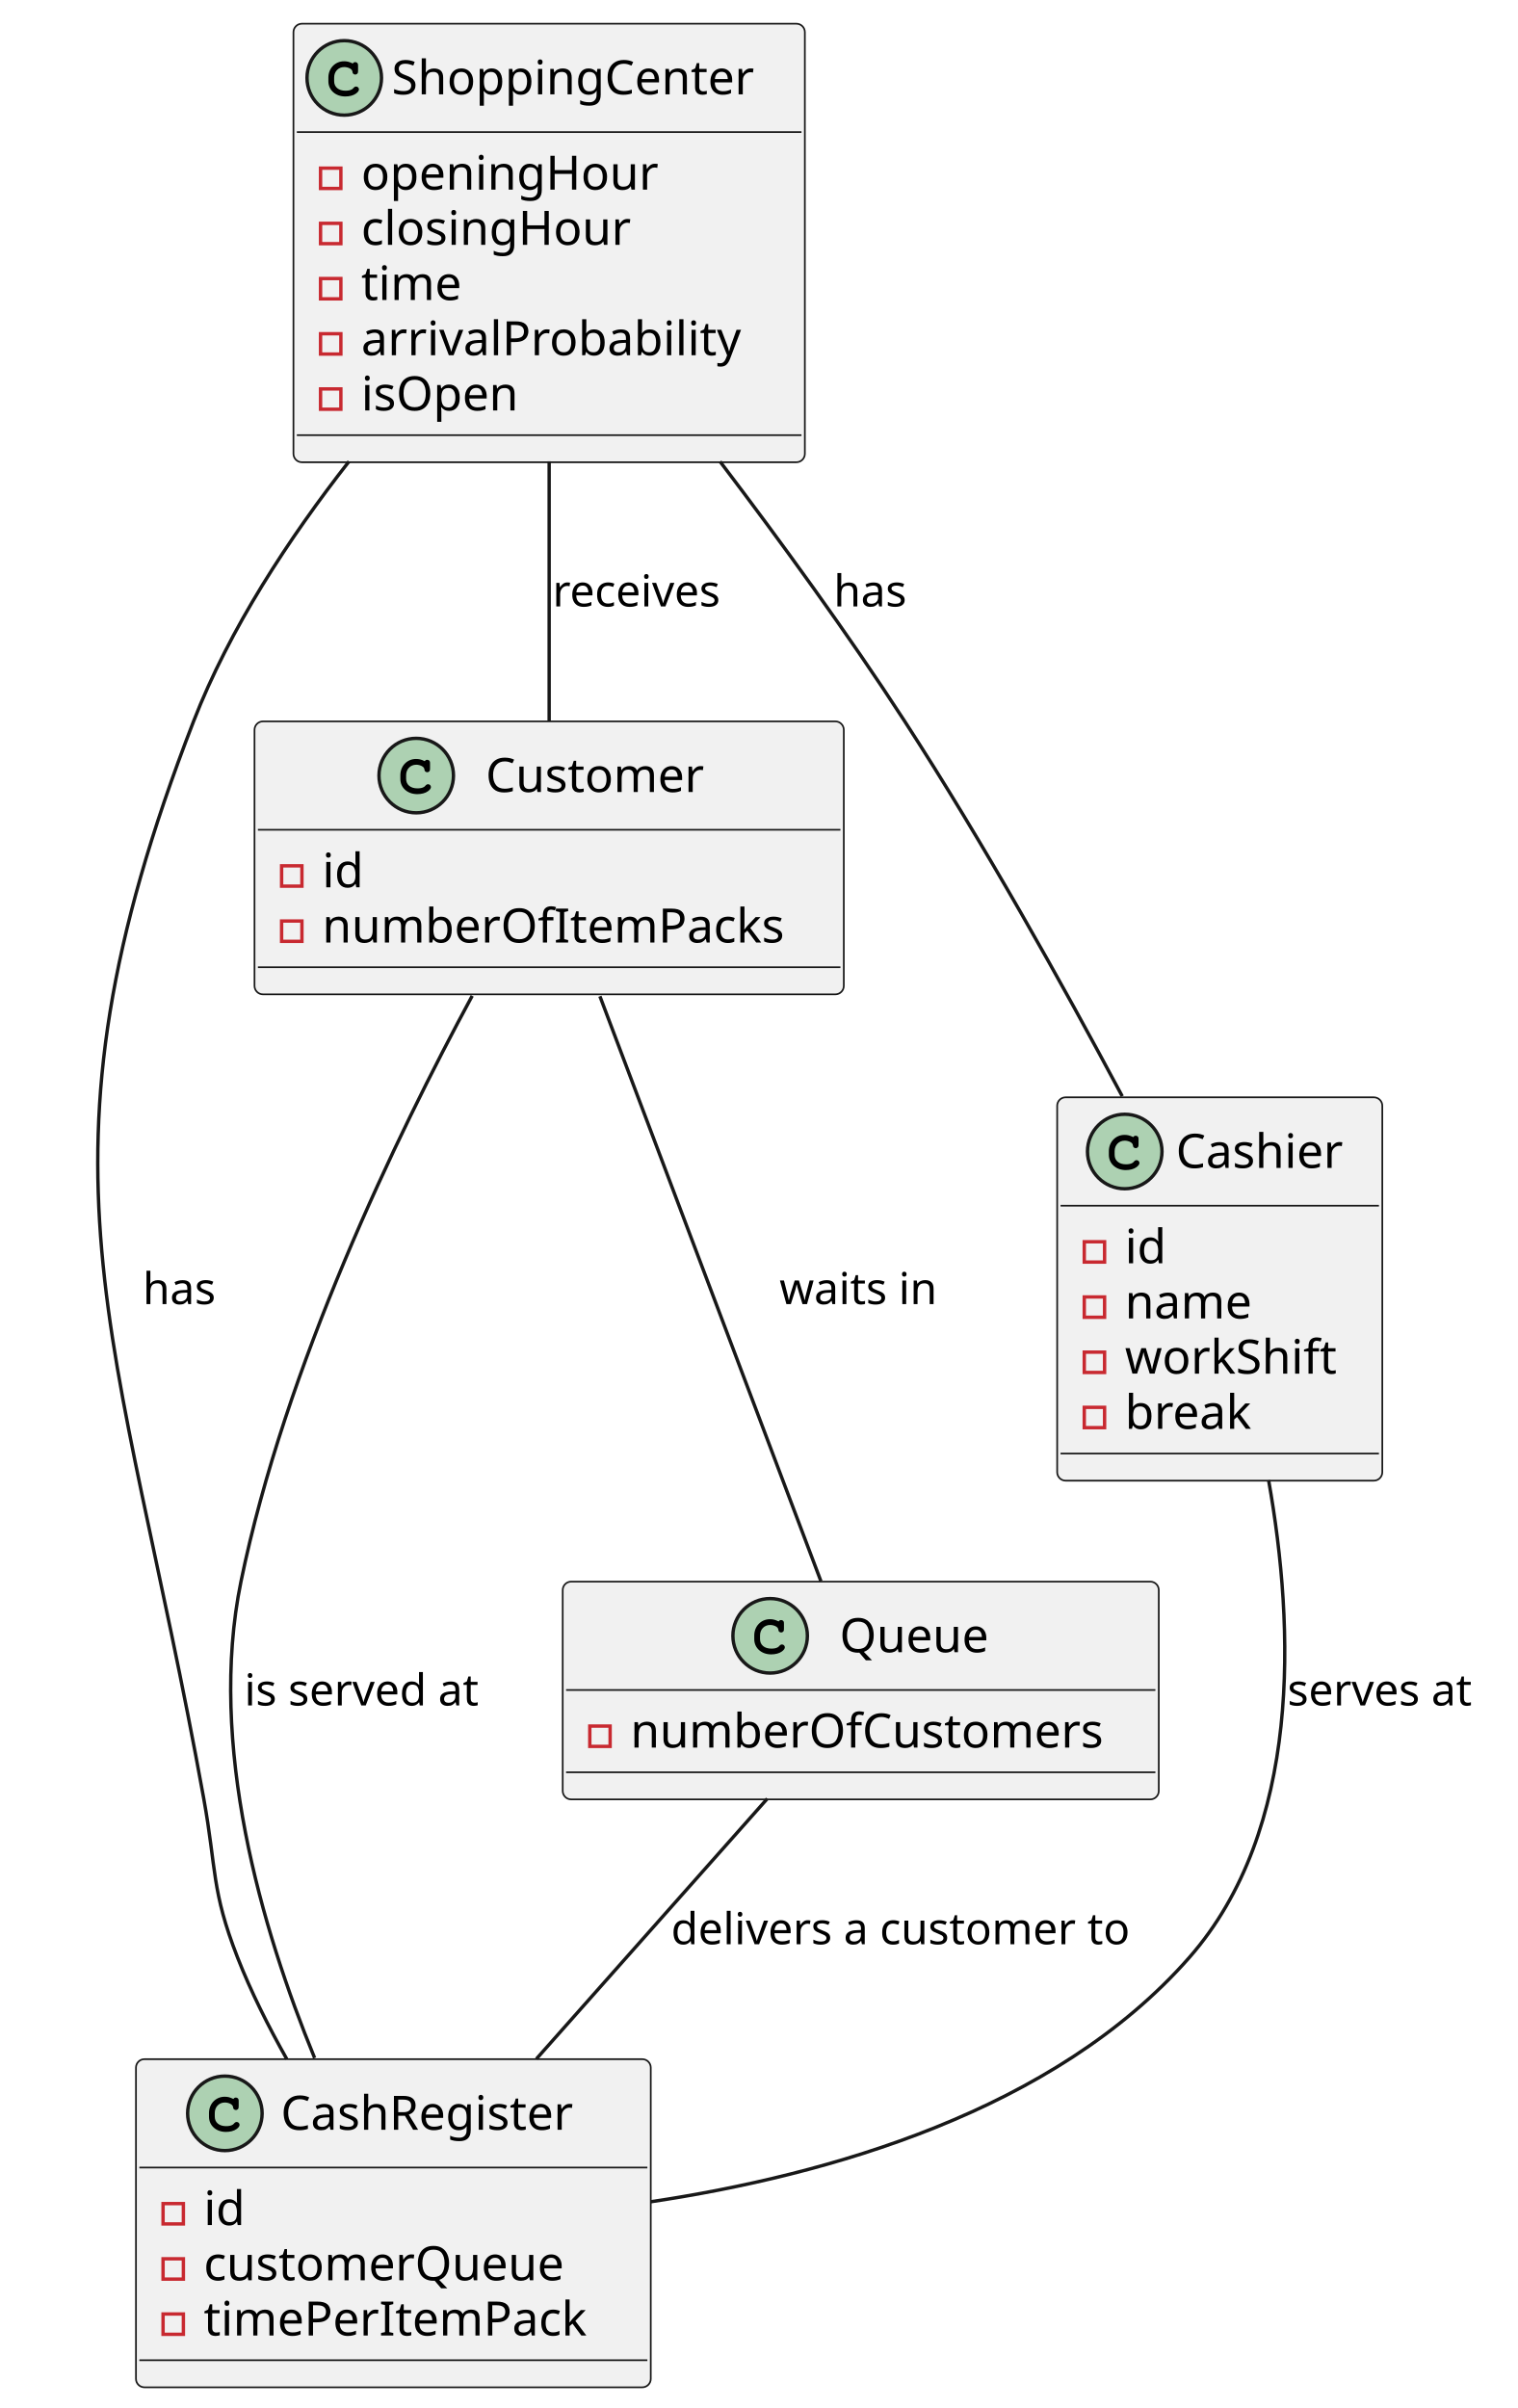
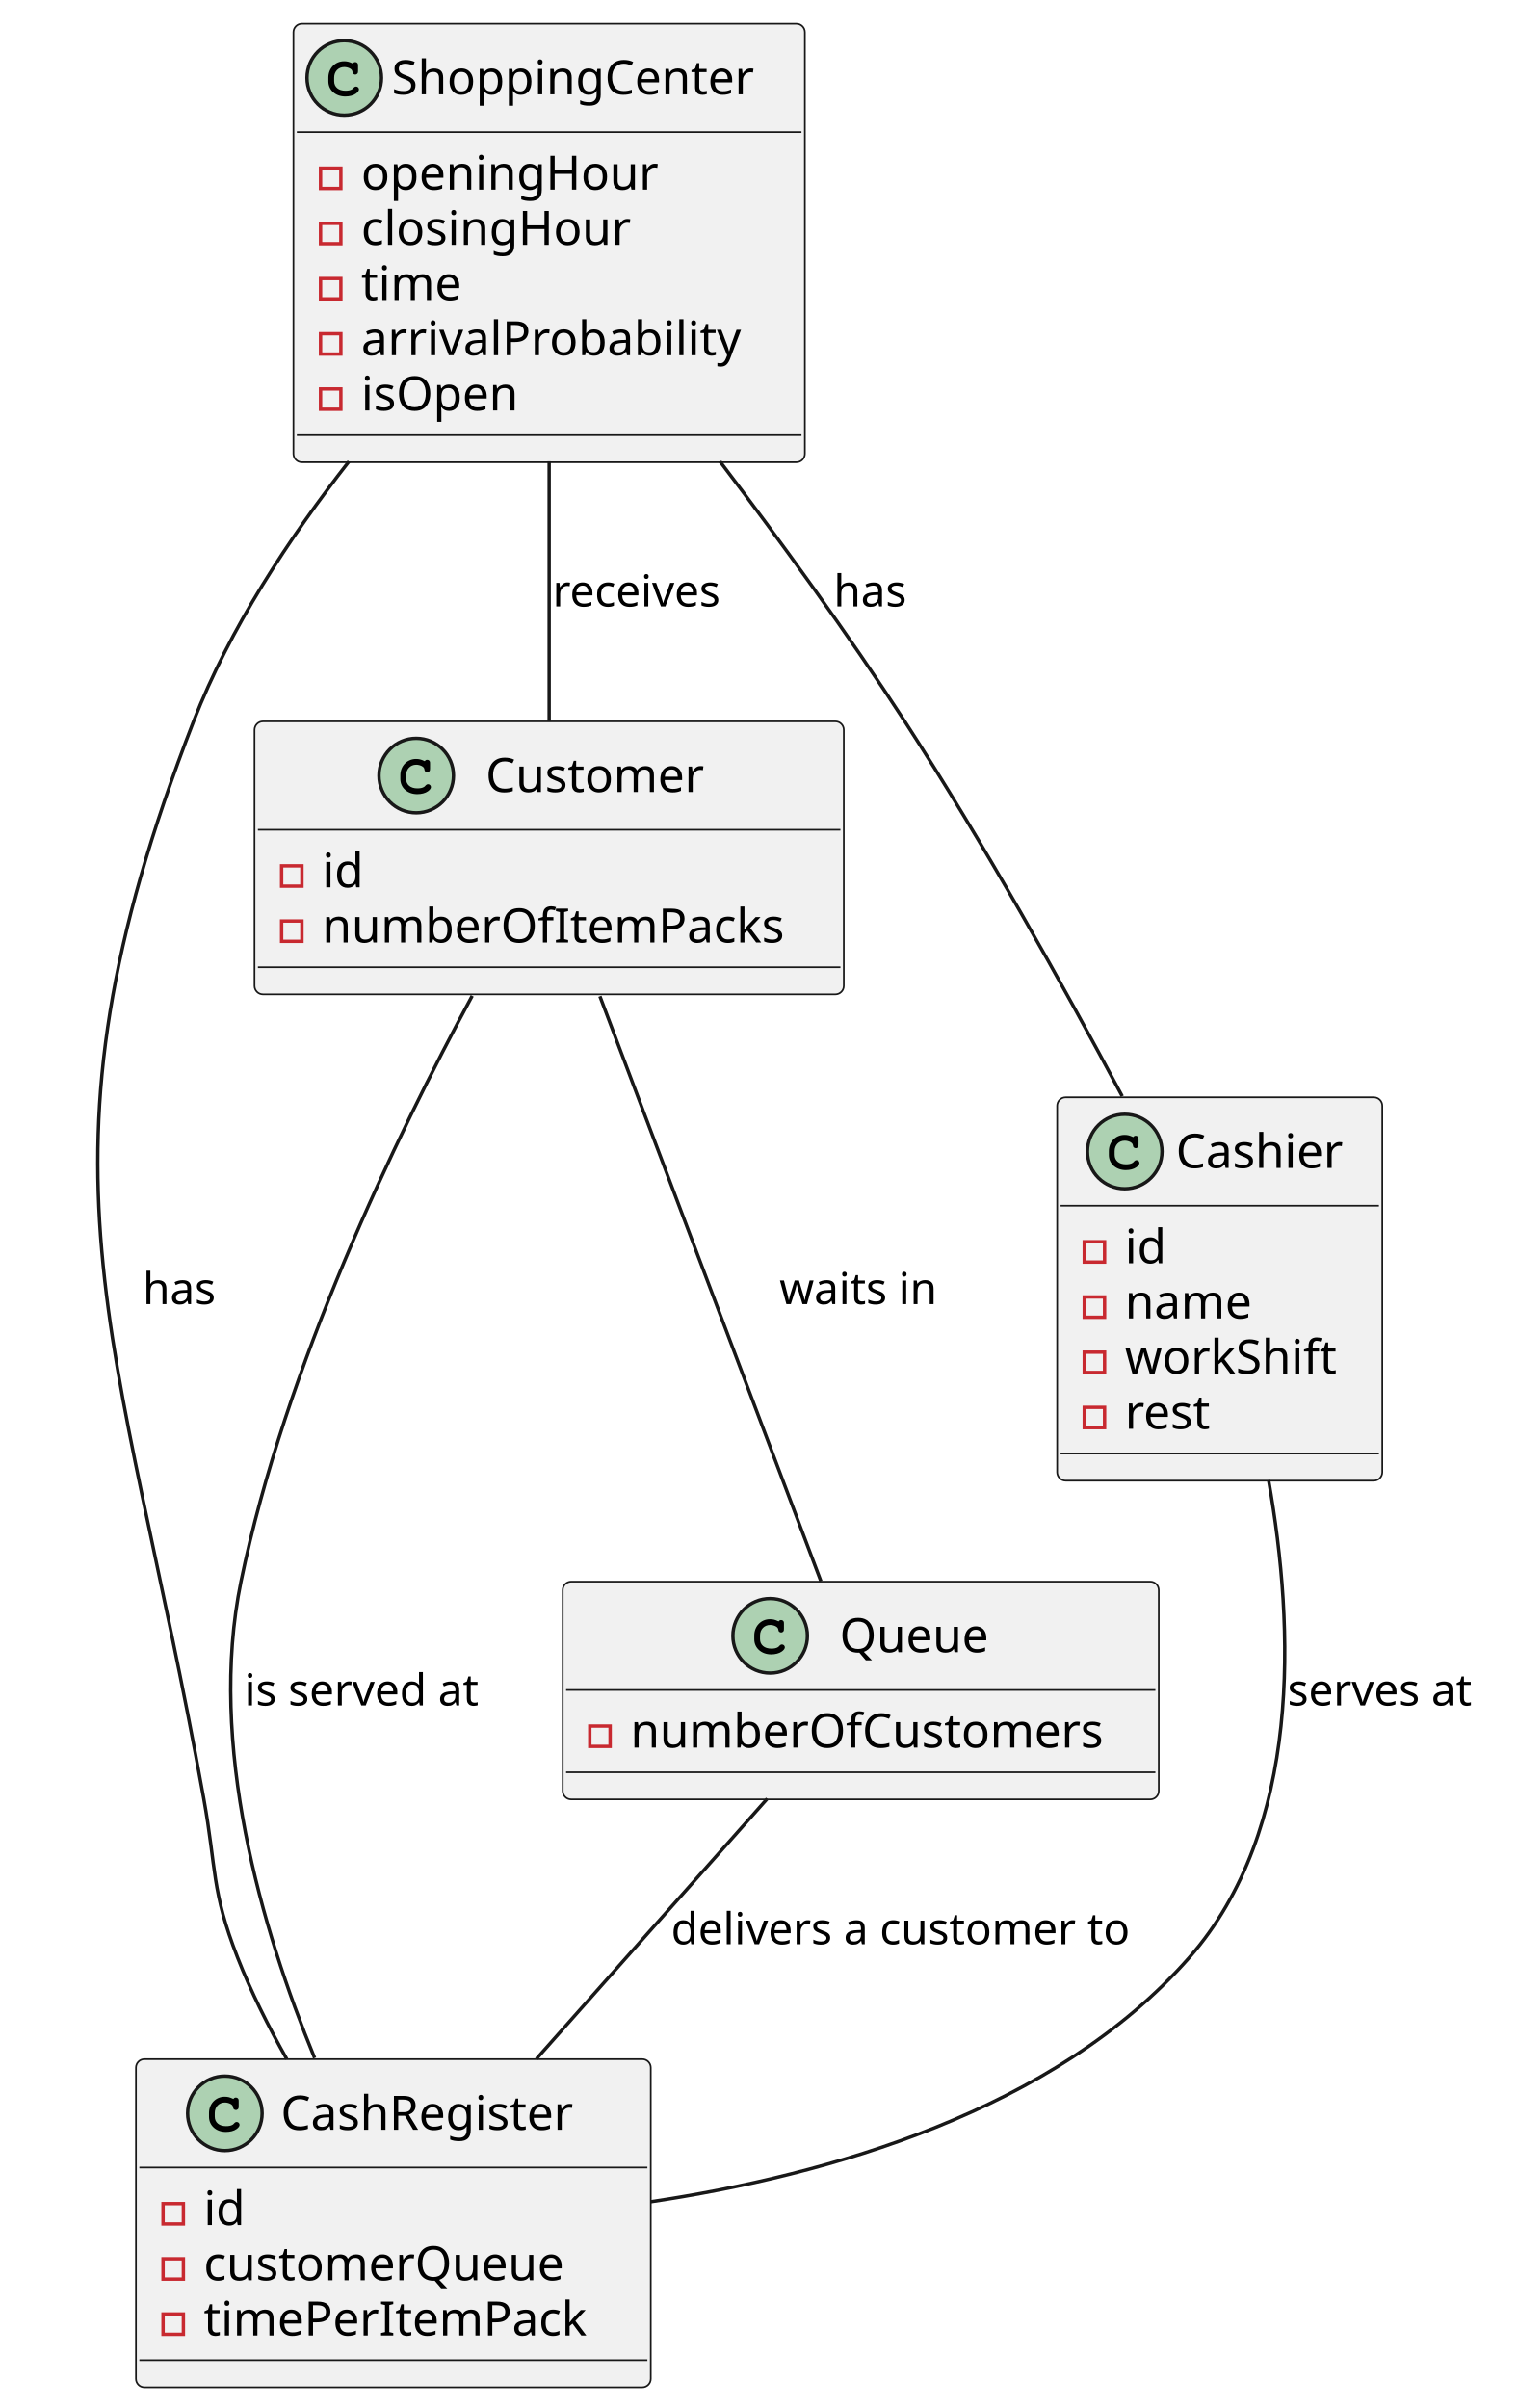
<svg xmlns="http://www.w3.org/2000/svg" contentStyleType="text/css" height="711px" preserveAspectRatio="none" style="width:448px;height:711px;background:#FFFFFF;" version="1.1" viewBox="0 0 448 711" width="448px" zoomAndPan="magnify">
  <defs />
  <g>
    <g id="elem_ShoppingCenter">
      <rect codeLine="1" fill="#F1F1F1" height="129.484" id="ShoppingCenter" rx="2.5" ry="2.5" style="stroke:#181818;stroke-width:0.5;" width="151" x="86.648" y="7" />
      <ellipse cx="101.648" cy="23" fill="#ADD1B2" rx="11" ry="11" style="stroke:#181818;stroke-width:1.0;" />
      <path d="M103.992,18.672 C103.054,18.234 102.46,18.094 101.585,18.094 C98.96,18.094 96.96,20.172 96.96,22.891 L96.96,24.016 C96.96,26.594 99.07,28.484 101.96,28.484 C103.179,28.484 104.335,28.188 105.085,27.641 C105.664,27.234 105.992,26.781 105.992,26.391 C105.992,25.938 105.601,25.547 105.132,25.547 C104.914,25.547 104.71,25.625 104.523,25.812 C104.07,26.297 104.07,26.297 103.882,26.391 C103.46,26.656 102.773,26.781 102.007,26.781 C99.96,26.781 98.664,25.688 98.664,23.984 L98.664,22.891 C98.664,21.109 99.914,19.797 101.648,19.797 C102.226,19.797 102.835,19.953 103.304,20.203 C103.789,20.484 103.96,20.703 104.054,21.109 C104.117,21.516 104.148,21.641 104.289,21.766 C104.429,21.906 104.664,22.016 104.882,22.016 C105.148,22.016 105.414,21.875 105.585,21.656 C105.695,21.5 105.726,21.312 105.726,20.891 L105.726,19.469 C105.726,19.031 105.71,18.906 105.617,18.75 C105.46,18.484 105.179,18.344 104.882,18.344 C104.585,18.344 104.382,18.438 104.164,18.75 L103.992,18.672 Z " fill="#000000" />
      <text fill="#000000" font-family="sans-serif" font-size="14" lengthAdjust="spacing" textLength="119" x="115.648" y="27.847">ShoppingCenter</text>
      <line style="stroke:#181818;stroke-width:0.5;" x1="87.648" x2="236.648" y1="39" y2="39" />
      <rect fill="none" height="6" style="stroke:#C82930;stroke-width:1.0;" width="6" x="94.648" y="49.648" />
      <text fill="#000000" font-family="sans-serif" font-size="14" lengthAdjust="spacing" textLength="92" x="106.648" y="55.995">openingHour</text>
      <rect fill="none" height="6" style="stroke:#C82930;stroke-width:1.0;" width="6" x="94.648" y="65.945" />
      <text fill="#000000" font-family="sans-serif" font-size="14" lengthAdjust="spacing" textLength="83" x="106.648" y="72.292">closingHour</text>
      <rect fill="none" height="6" style="stroke:#C82930;stroke-width:1.0;" width="6" x="94.648" y="82.242" />
      <text fill="#000000" font-family="sans-serif" font-size="14" lengthAdjust="spacing" textLength="34" x="106.648" y="88.589">time</text>
      <rect fill="none" height="6" style="stroke:#C82930;stroke-width:1.0;" width="6" x="94.648" y="98.539" />
      <text fill="#000000" font-family="sans-serif" font-size="14" lengthAdjust="spacing" textLength="123" x="106.648" y="104.886">arrivalProbability</text>
      <rect fill="none" height="6" style="stroke:#C82930;stroke-width:1.0;" width="6" x="94.648" y="114.836" />
      <text fill="#000000" font-family="sans-serif" font-size="14" lengthAdjust="spacing" textLength="50" x="106.648" y="121.183">isOpen</text>
      <line style="stroke:#181818;stroke-width:0.5;" x1="87.648" x2="236.648" y1="128.484" y2="128.484" />
    </g>
    <g id="elem_CashRegister">
      <rect codeLine="9" fill="#F1F1F1" height="96.891" id="CashRegister" rx="2.5" ry="2.5" style="stroke:#181818;stroke-width:0.5;" width="152" x="40.148" y="608" />
      <ellipse cx="66.398" cy="624" fill="#ADD1B2" rx="11" ry="11" style="stroke:#181818;stroke-width:1.0;" />
      <path d="M68.742,619.672 C67.804,619.234 67.21,619.094 66.335,619.094 C63.711,619.094 61.711,621.172 61.711,623.891 L61.711,625.016 C61.711,627.594 63.82,629.484 66.71,629.484 C67.929,629.484 69.085,629.188 69.835,628.641 C70.414,628.234 70.742,627.781 70.742,627.391 C70.742,626.938 70.351,626.547 69.882,626.547 C69.664,626.547 69.46,626.625 69.273,626.812 C68.82,627.297 68.82,627.297 68.632,627.391 C68.21,627.656 67.523,627.781 66.757,627.781 C64.71,627.781 63.414,626.688 63.414,624.984 L63.414,623.891 C63.414,622.109 64.664,620.797 66.398,620.797 C66.976,620.797 67.585,620.953 68.054,621.203 C68.539,621.484 68.71,621.703 68.804,622.109 C68.867,622.516 68.898,622.641 69.039,622.766 C69.179,622.906 69.414,623.016 69.632,623.016 C69.898,623.016 70.164,622.875 70.335,622.656 C70.445,622.5 70.476,622.312 70.476,621.891 L70.476,620.469 C70.476,620.031 70.46,619.906 70.367,619.75 C70.21,619.484 69.929,619.344 69.632,619.344 C69.335,619.344 69.132,619.438 68.914,619.75 L68.742,619.672 Z " fill="#000000" />
      <text fill="#000000" font-family="sans-serif" font-size="14" lengthAdjust="spacing" textLength="95" x="82.898" y="628.847">CashRegister</text>
      <line style="stroke:#181818;stroke-width:0.5;" x1="41.148" x2="191.148" y1="640" y2="640" />
      <rect fill="none" height="6" style="stroke:#C82930;stroke-width:1.0;" width="6" x="48.148" y="650.648" />
      <text fill="#000000" font-family="sans-serif" font-size="14" lengthAdjust="spacing" textLength="13" x="60.148" y="656.995">id</text>
      <rect fill="none" height="6" style="stroke:#C82930;stroke-width:1.0;" width="6" x="48.148" y="666.945" />
      <text fill="#000000" font-family="sans-serif" font-size="14" lengthAdjust="spacing" textLength="113" x="60.148" y="673.292">customerQueue</text>
      <rect fill="none" height="6" style="stroke:#C82930;stroke-width:1.0;" width="6" x="48.148" y="683.242" />
      <text fill="#000000" font-family="sans-serif" font-size="14" lengthAdjust="spacing" textLength="126" x="60.148" y="689.589">timePerItemPack</text>
      <line style="stroke:#181818;stroke-width:0.5;" x1="41.148" x2="191.148" y1="696.891" y2="696.891" />
    </g>
    <g id="elem_Customer">
      <rect codeLine="15" fill="#F1F1F1" height="80.594" id="Customer" rx="2.5" ry="2.5" style="stroke:#181818;stroke-width:0.5;" width="174" x="75.148" y="213" />
      <ellipse cx="122.898" cy="229" fill="#ADD1B2" rx="11" ry="11" style="stroke:#181818;stroke-width:1.0;" />
      <path d="M125.242,224.672 C124.304,224.234 123.71,224.094 122.835,224.094 C120.21,224.094 118.21,226.172 118.21,228.891 L118.21,230.016 C118.21,232.594 120.32,234.484 123.21,234.484 C124.429,234.484 125.585,234.188 126.335,233.641 C126.914,233.234 127.242,232.781 127.242,232.391 C127.242,231.938 126.851,231.547 126.382,231.547 C126.164,231.547 125.96,231.625 125.773,231.812 C125.32,232.297 125.32,232.297 125.132,232.391 C124.71,232.656 124.023,232.781 123.257,232.781 C121.21,232.781 119.914,231.688 119.914,229.984 L119.914,228.891 C119.914,227.109 121.164,225.797 122.898,225.797 C123.476,225.797 124.085,225.953 124.554,226.203 C125.039,226.484 125.21,226.703 125.304,227.109 C125.367,227.516 125.398,227.641 125.539,227.766 C125.679,227.906 125.914,228.016 126.132,228.016 C126.398,228.016 126.664,227.875 126.835,227.656 C126.945,227.5 126.976,227.312 126.976,226.891 L126.976,225.469 C126.976,225.031 126.96,224.906 126.867,224.75 C126.71,224.484 126.429,224.344 126.132,224.344 C125.835,224.344 125.632,224.438 125.414,224.75 L125.242,224.672 Z " fill="#000000" />
      <text fill="#000000" font-family="sans-serif" font-size="14" lengthAdjust="spacing" textLength="70" x="143.398" y="233.847">Customer</text>
      <line style="stroke:#181818;stroke-width:0.5;" x1="76.148" x2="248.148" y1="245" y2="245" />
      <rect fill="none" height="6" style="stroke:#C82930;stroke-width:1.0;" width="6" x="83.148" y="255.648" />
      <text fill="#000000" font-family="sans-serif" font-size="14" lengthAdjust="spacing" textLength="13" x="95.148" y="261.995">id</text>
      <rect fill="none" height="6" style="stroke:#C82930;stroke-width:1.0;" width="6" x="83.148" y="271.945" />
      <text fill="#000000" font-family="sans-serif" font-size="14" lengthAdjust="spacing" textLength="148" x="95.148" y="278.292">numberOfItemPacks</text>
      <line style="stroke:#181818;stroke-width:0.5;" x1="76.148" x2="248.148" y1="285.594" y2="285.594" />
    </g>
    <g id="elem_Queue">
      <rect codeLine="20" fill="#F1F1F1" height="64.297" id="Queue" rx="2.5" ry="2.5" style="stroke:#181818;stroke-width:0.5;" width="176" x="166.148" y="467" />
      <ellipse cx="227.398" cy="483" fill="#ADD1B2" rx="11" ry="11" style="stroke:#181818;stroke-width:1.0;" />
      <path d="M229.742,478.672 C228.804,478.234 228.21,478.094 227.335,478.094 C224.71,478.094 222.71,480.172 222.71,482.891 L222.71,484.016 C222.71,486.594 224.82,488.484 227.71,488.484 C228.929,488.484 230.085,488.188 230.835,487.641 C231.413,487.234 231.742,486.781 231.742,486.391 C231.742,485.938 231.351,485.547 230.882,485.547 C230.663,485.547 230.46,485.625 230.273,485.812 C229.82,486.297 229.82,486.297 229.632,486.391 C229.21,486.656 228.523,486.781 227.757,486.781 C225.71,486.781 224.413,485.688 224.413,483.984 L224.413,482.891 C224.413,481.109 225.663,479.797 227.398,479.797 C227.976,479.797 228.585,479.953 229.054,480.203 C229.538,480.484 229.71,480.703 229.804,481.109 C229.867,481.516 229.898,481.641 230.038,481.766 C230.179,481.906 230.413,482.016 230.632,482.016 C230.898,482.016 231.163,481.875 231.335,481.656 C231.445,481.5 231.476,481.312 231.476,480.891 L231.476,479.469 C231.476,479.031 231.46,478.906 231.367,478.75 C231.21,478.484 230.929,478.344 230.632,478.344 C230.335,478.344 230.132,478.438 229.913,478.75 L229.742,478.672 Z " fill="#000000" />
      <text fill="#000000" font-family="sans-serif" font-size="14" lengthAdjust="spacing" textLength="45" x="247.898" y="487.847">Queue</text>
      <line style="stroke:#181818;stroke-width:0.5;" x1="167.148" x2="341.148" y1="499" y2="499" />
      <rect fill="none" height="6" style="stroke:#C82930;stroke-width:1.0;" width="6" x="174.148" y="509.648" />
      <text fill="#000000" font-family="sans-serif" font-size="14" lengthAdjust="spacing" textLength="150" x="186.148" y="515.995">numberOfCustomers</text>
      <line style="stroke:#181818;stroke-width:0.5;" x1="167.148" x2="341.148" y1="523.297" y2="523.297" />
    </g>
    <g id="elem_Cashier">
      <rect codeLine="24" fill="#F1F1F1" height="113.188" id="Cashier" rx="2.5" ry="2.5" style="stroke:#181818;stroke-width:0.5;" width="96" x="312.148" y="324" />
      <ellipse cx="332.098" cy="340" fill="#ADD1B2" rx="11" ry="11" style="stroke:#181818;stroke-width:1.0;" />
      <path d="M334.442,335.672 C333.504,335.234 332.91,335.094 332.035,335.094 C329.41,335.094 327.41,337.172 327.41,339.891 L327.41,341.016 C327.41,343.594 329.52,345.484 332.41,345.484 C333.629,345.484 334.785,345.188 335.535,344.641 C336.113,344.234 336.442,343.781 336.442,343.391 C336.442,342.938 336.051,342.547 335.582,342.547 C335.363,342.547 335.16,342.625 334.973,342.812 C334.52,343.297 334.52,343.297 334.332,343.391 C333.91,343.656 333.223,343.781 332.457,343.781 C330.41,343.781 329.113,342.688 329.113,340.984 L329.113,339.891 C329.113,338.109 330.363,336.797 332.098,336.797 C332.676,336.797 333.285,336.953 333.754,337.203 C334.238,337.484 334.41,337.703 334.504,338.109 C334.567,338.516 334.598,338.641 334.738,338.766 C334.879,338.906 335.113,339.016 335.332,339.016 C335.598,339.016 335.863,338.875 336.035,338.656 C336.145,338.5 336.176,338.312 336.176,337.891 L336.176,336.469 C336.176,336.031 336.16,335.906 336.067,335.75 C335.91,335.484 335.629,335.344 335.332,335.344 C335.035,335.344 334.832,335.438 334.613,335.75 L334.442,335.672 Z " fill="#000000" />
      <text fill="#000000" font-family="sans-serif" font-size="14" lengthAdjust="spacing" textLength="53" x="347.198" y="344.847">Cashier</text>
      <line style="stroke:#181818;stroke-width:0.5;" x1="313.148" x2="407.148" y1="356" y2="356" />
      <rect fill="none" height="6" style="stroke:#C82930;stroke-width:1.0;" width="6" x="320.148" y="366.648" />
      <text fill="#000000" font-family="sans-serif" font-size="14" lengthAdjust="spacing" textLength="13" x="332.148" y="372.995">id</text>
      <rect fill="none" height="6" style="stroke:#C82930;stroke-width:1.0;" width="6" x="320.148" y="382.945" />
      <text fill="#000000" font-family="sans-serif" font-size="14" lengthAdjust="spacing" textLength="40" x="332.148" y="389.292">name</text>
      <rect fill="none" height="6" style="stroke:#C82930;stroke-width:1.0;" width="6" x="320.148" y="399.242" />
      <text fill="#000000" font-family="sans-serif" font-size="14" lengthAdjust="spacing" textLength="70" x="332.148" y="405.589">workShift</text>
      <rect fill="none" height="6" style="stroke:#C82930;stroke-width:1.0;" width="6" x="320.148" y="415.539" />
-       <text fill="#000000" font-family="sans-serif" font-size="14" lengthAdjust="spacing" textLength="42" x="332.148" y="421.886">break</text>
+       <text fill="#000000" font-family="sans-serif" font-size="14" lengthAdjust="spacing" textLength="29" x="332.148" y="421.886">rest</text>
      <line style="stroke:#181818;stroke-width:0.5;" x1="313.148" x2="407.148" y1="429.188" y2="429.188" />
    </g>
    <g id="link_ShoppingCenter_CashRegister">
      <path codeLine="32" d="M103.043,136.257 C85.319,158.9 67.782,185.606 57.148,213 C6,344.76 35.019,391.912 60.148,531 C63.945,552.016 62.372,558.109 70.148,578 C74.079,588.055 79.232,598.32 84.664,607.951 " fill="none" id="ShoppingCenter-CashRegister" style="stroke:#181818;stroke-width:1.0;" />
      <text fill="#000000" font-family="sans-serif" font-size="13" lengthAdjust="spacing" textLength="23" x="42.148" y="385.067">has</text>
    </g>
    <g id="link_ShoppingCenter_Customer">
      <path codeLine="33" d="M162.148,136.215 C162.148,161.801 162.148,190.495 162.148,212.978 " fill="none" id="ShoppingCenter-Customer" style="stroke:#181818;stroke-width:1.0;" />
      <text fill="#000000" font-family="sans-serif" font-size="13" lengthAdjust="spacing" textLength="54" x="163.148" y="179.067">receives</text>
    </g>
    <g id="link_ShoppingCenter_Cashier">
      <path codeLine="34" d="M212.601,136.273 C230.532,159.888 250.407,187.2 267.148,213 C290.397,248.83 313.831,290.828 331.359,323.68 " fill="none" id="ShoppingCenter-Cashier" style="stroke:#181818;stroke-width:1.0;" />
      <text fill="#000000" font-family="sans-serif" font-size="13" lengthAdjust="spacing" textLength="23" x="246.148" y="179.067">has</text>
    </g>
    <g id="link_Cashier_CashRegister">
      <path codeLine="36" d="M374.582,437.077 C382.313,480.687 384.39,540.154 351.148,578 C311.316,623.349 244.421,642.265 192.167,650.102 " fill="none" id="Cashier-CashRegister" style="stroke:#181818;stroke-width:1.0;" />
      <text fill="#000000" font-family="sans-serif" font-size="13" lengthAdjust="spacing" textLength="60" x="380.148" y="503.567">serves at</text>
    </g>
    <g id="link_Customer_Queue">
      <path codeLine="38" d="M177.134,294.164 C195.363,342.41 225.752,422.843 242.385,466.865 " fill="none" id="Customer-Queue" style="stroke:#181818;stroke-width:1.0;" />
      <text fill="#000000" font-family="sans-serif" font-size="13" lengthAdjust="spacing" textLength="49" x="230.148" y="385.067">waits in</text>
    </g>
    <g id="link_Queue_CashRegister">
      <path codeLine="40" d="M226.554,531.094 C207.047,553.074 180.534,582.949 158.379,607.914 " fill="none" id="Queue-CashRegister" style="stroke:#181818;stroke-width:1.0;" />
      <text fill="#000000" font-family="sans-serif" font-size="13" lengthAdjust="spacing" textLength="144" x="198.148" y="574.067">delivers a customer to</text>
    </g>
    <g id="link_Customer_CashRegister">
      <path codeLine="41" d="M139.426,294.035 C116.979,335.553 84.171,403.507 71.148,467 C61.278,515.12 77.302,569.664 92.896,607.653 " fill="none" id="Customer-CashRegister" style="stroke:#181818;stroke-width:1.0;" />
      <text fill="#000000" font-family="sans-serif" font-size="13" lengthAdjust="spacing" textLength="75" x="72.148" y="503.567">is served at</text>
    </g>
  </g>
</svg>
